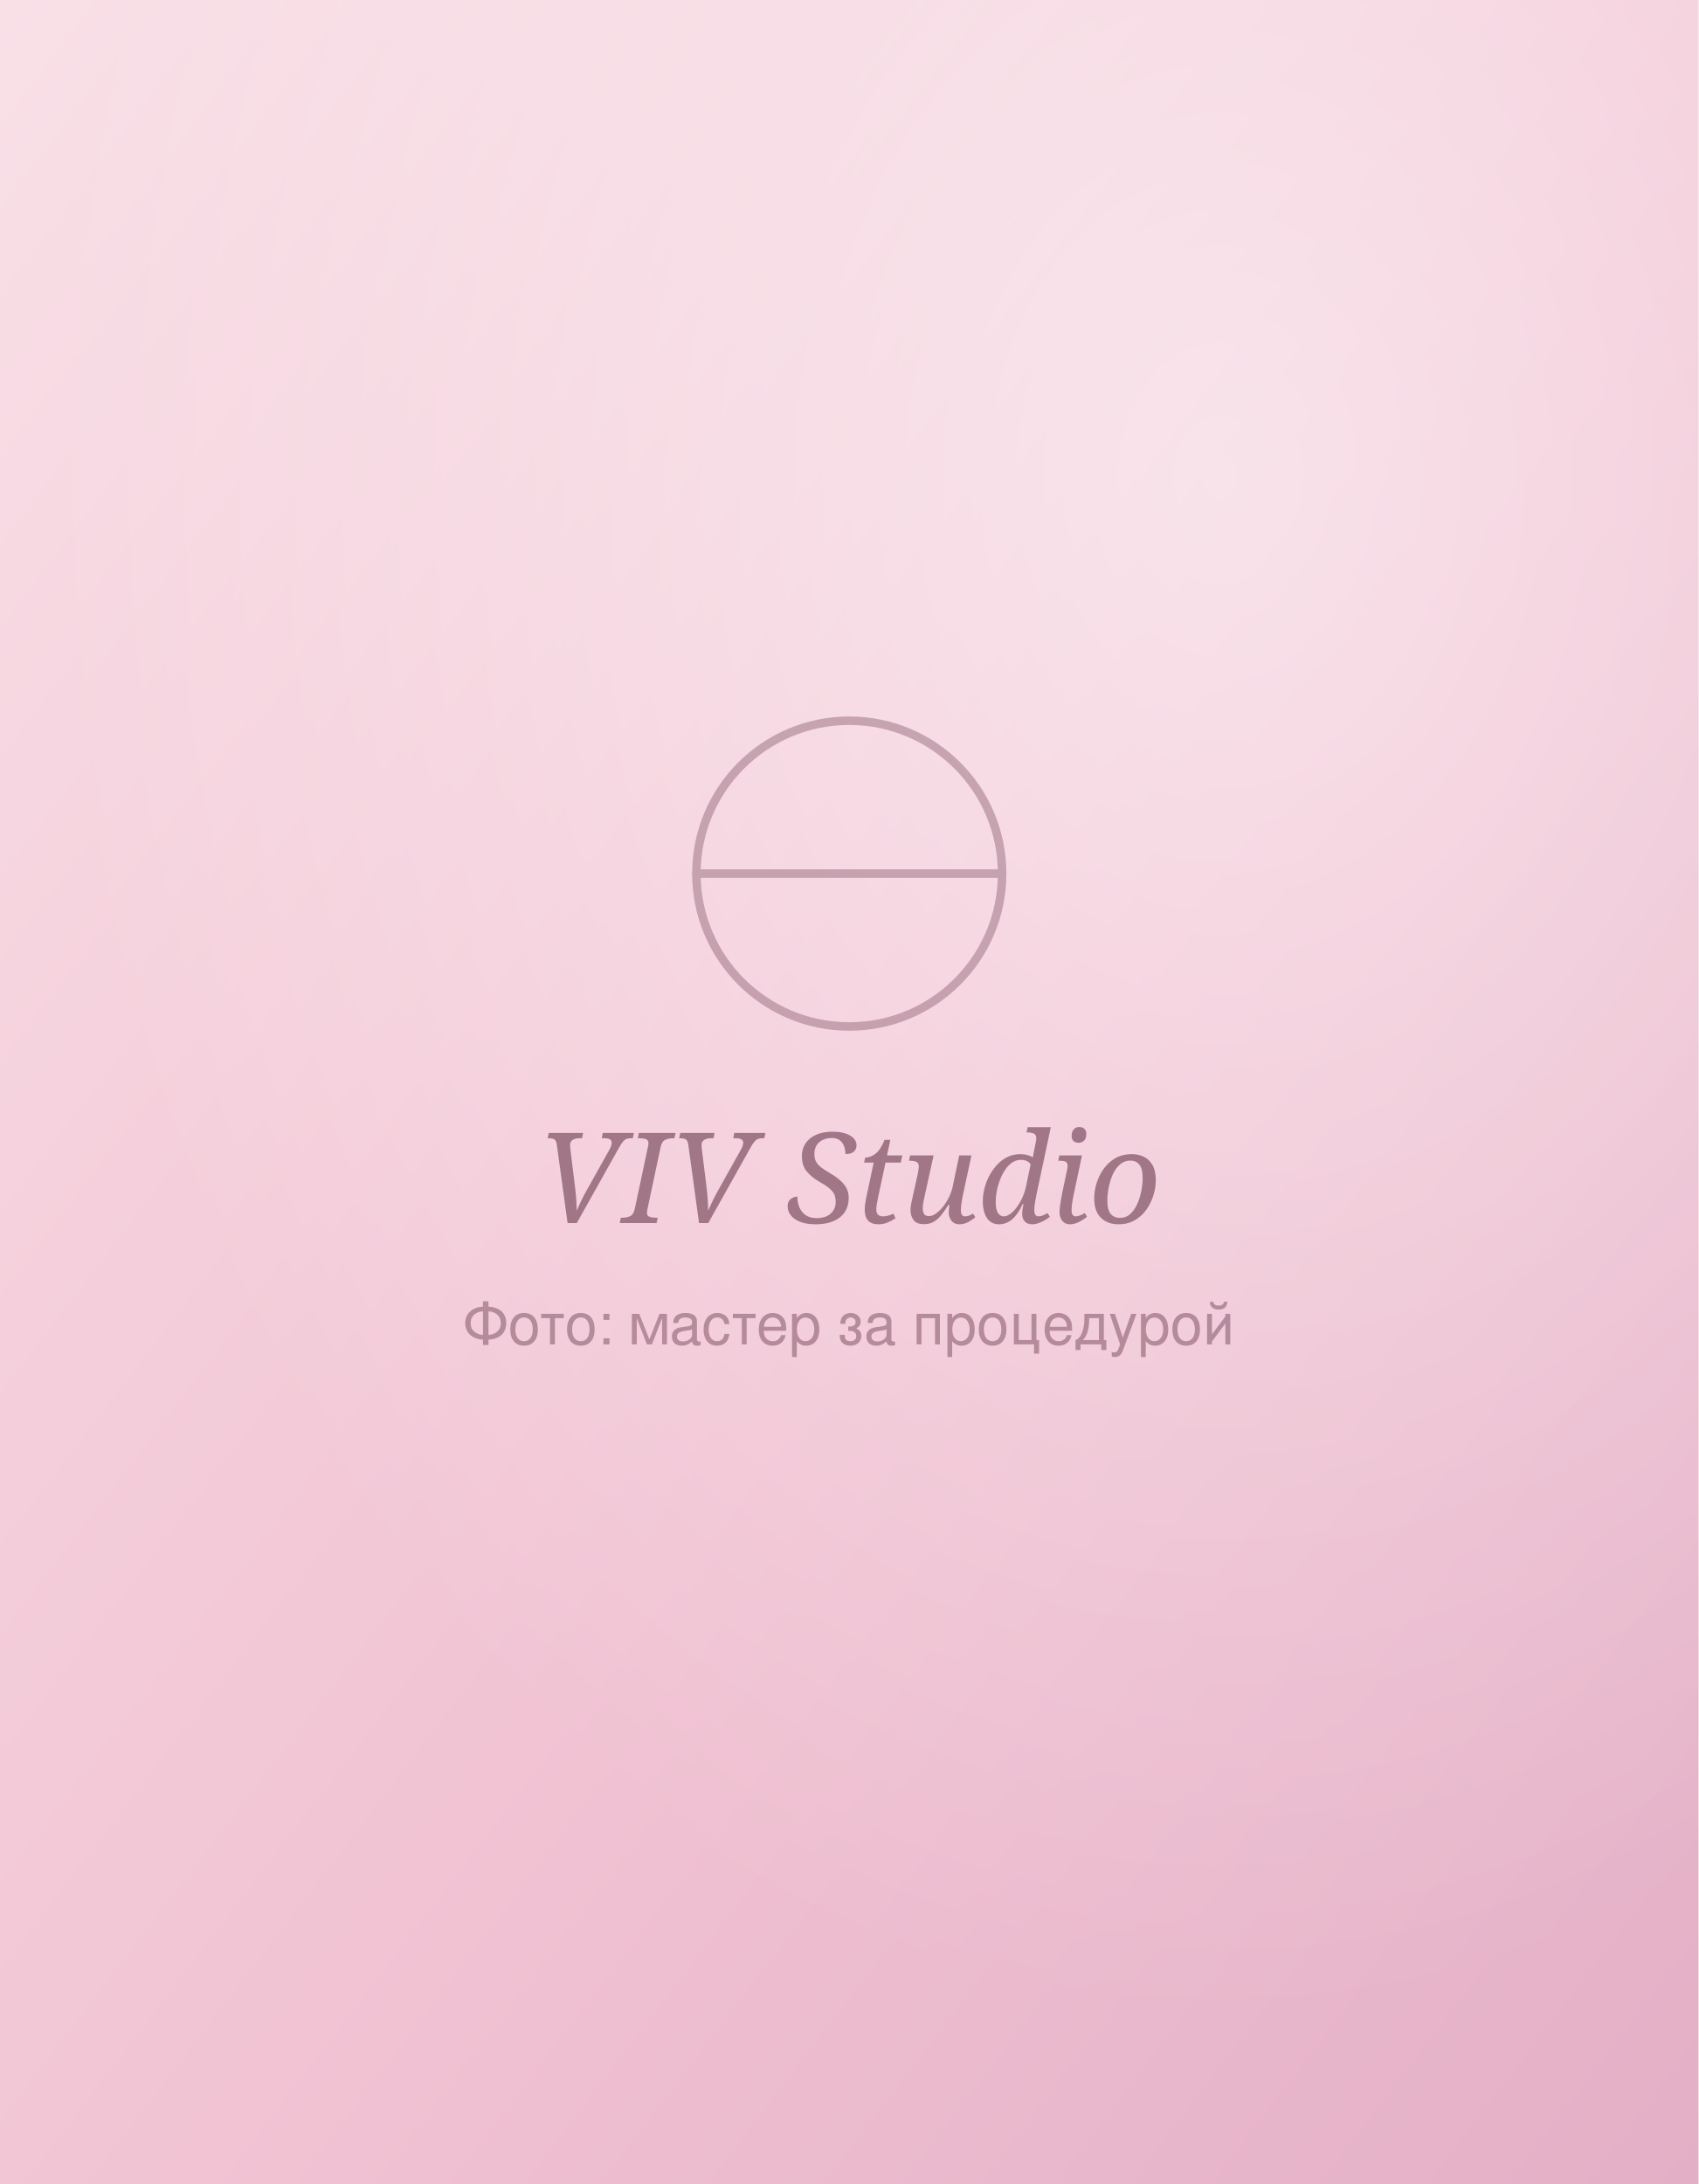
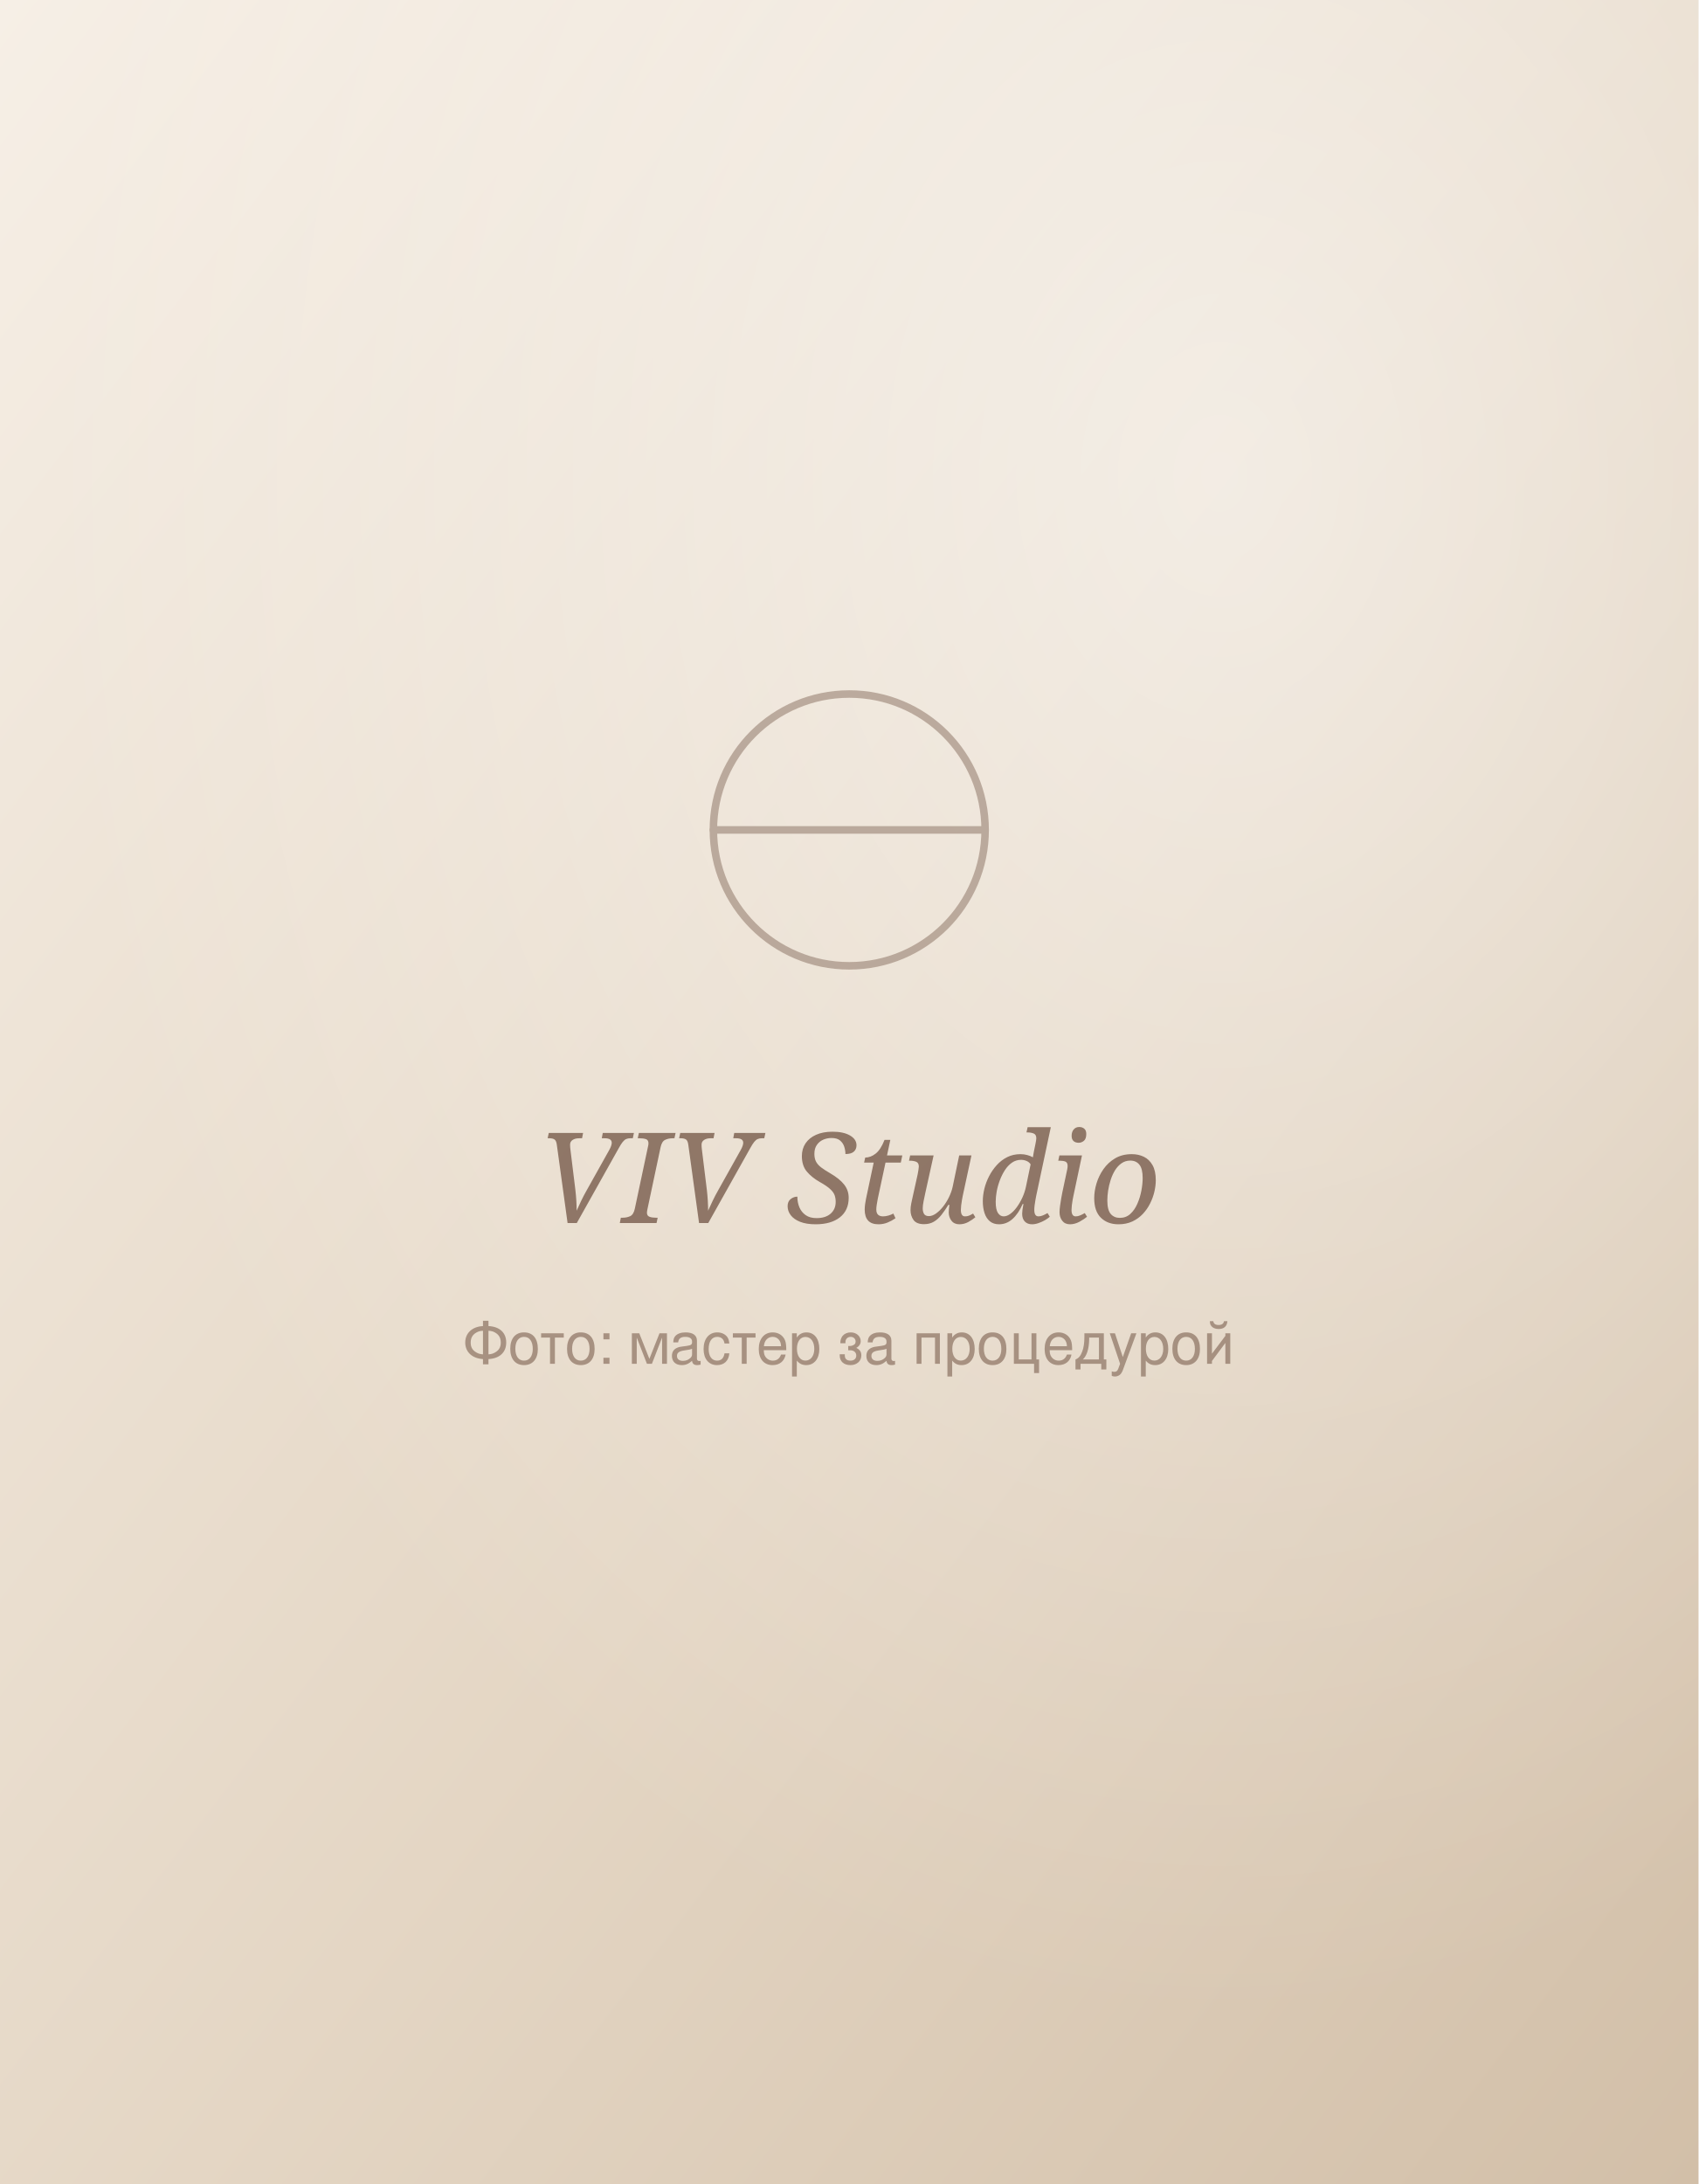
<svg xmlns="http://www.w3.org/2000/svg" viewBox="0 0 700 900" width="700" height="900" role="img">
  <defs>
    <linearGradient id="g" x1="0" y1="0" x2="1" y2="1">
-       <stop offset="0" stop-color="#F9E0E7" />
-       <stop offset=".55" stop-color="#F1C3D3" />
-       <stop offset="1" stop-color="#E3AFC6" />
+       <stop offset="0" stop-color="#F6EFE6" />
+       <stop offset=".55" stop-color="#E4D6C4" />
+       <stop offset="1" stop-color="#D2BFA8" />
    </linearGradient>
    <radialGradient id="s" cx=".72" cy=".22" r=".7">
      <stop offset="0" stop-color="#FFFFFF" stop-opacity=".5" />
      <stop offset="1" stop-color="#FFFFFF" stop-opacity="0" />
    </radialGradient>
  </defs>
  <rect width="700" height="900" fill="url(#g)" />
  <rect width="700" height="900" fill="url(#s)" />
-   <g opacity=".45" fill="none" stroke="#8C5F72" stroke-width="3.5">
-     <circle cx="350.0" cy="360" r="63" />
-     <path d="M287 360 l126 0" stroke-linecap="round" />
+   <g opacity=".45" fill="none" stroke="#7B5F4F" stroke-width="3.1">
+     <circle cx="350.0" cy="342" r="56" />
+     <path d="M294 342 l112 0" stroke-linecap="round" />
  </g>
-   <text x="50%" y="504" text-anchor="middle" font-family="Georgia,serif" font-style="italic" font-size="52" fill="#8C5F72" opacity=".8">VIV Studio</text>
-   <text x="50%" y="554" text-anchor="middle" font-family="Helvetica,Arial,sans-serif" font-size="24" fill="#8C5F72" opacity=".6">Фото: мастер за процедурой</text>
+   <text x="50%" y="504" text-anchor="middle" font-family="Georgia,serif" font-style="italic" font-size="52" fill="#7B5F4F" opacity=".82">VIV Studio</text>
+   <text x="50%" y="562" text-anchor="middle" font-family="Helvetica,Arial,sans-serif" font-size="24" fill="#7B5F4F" opacity=".6">Фото: мастер за процедурой</text>
</svg>
